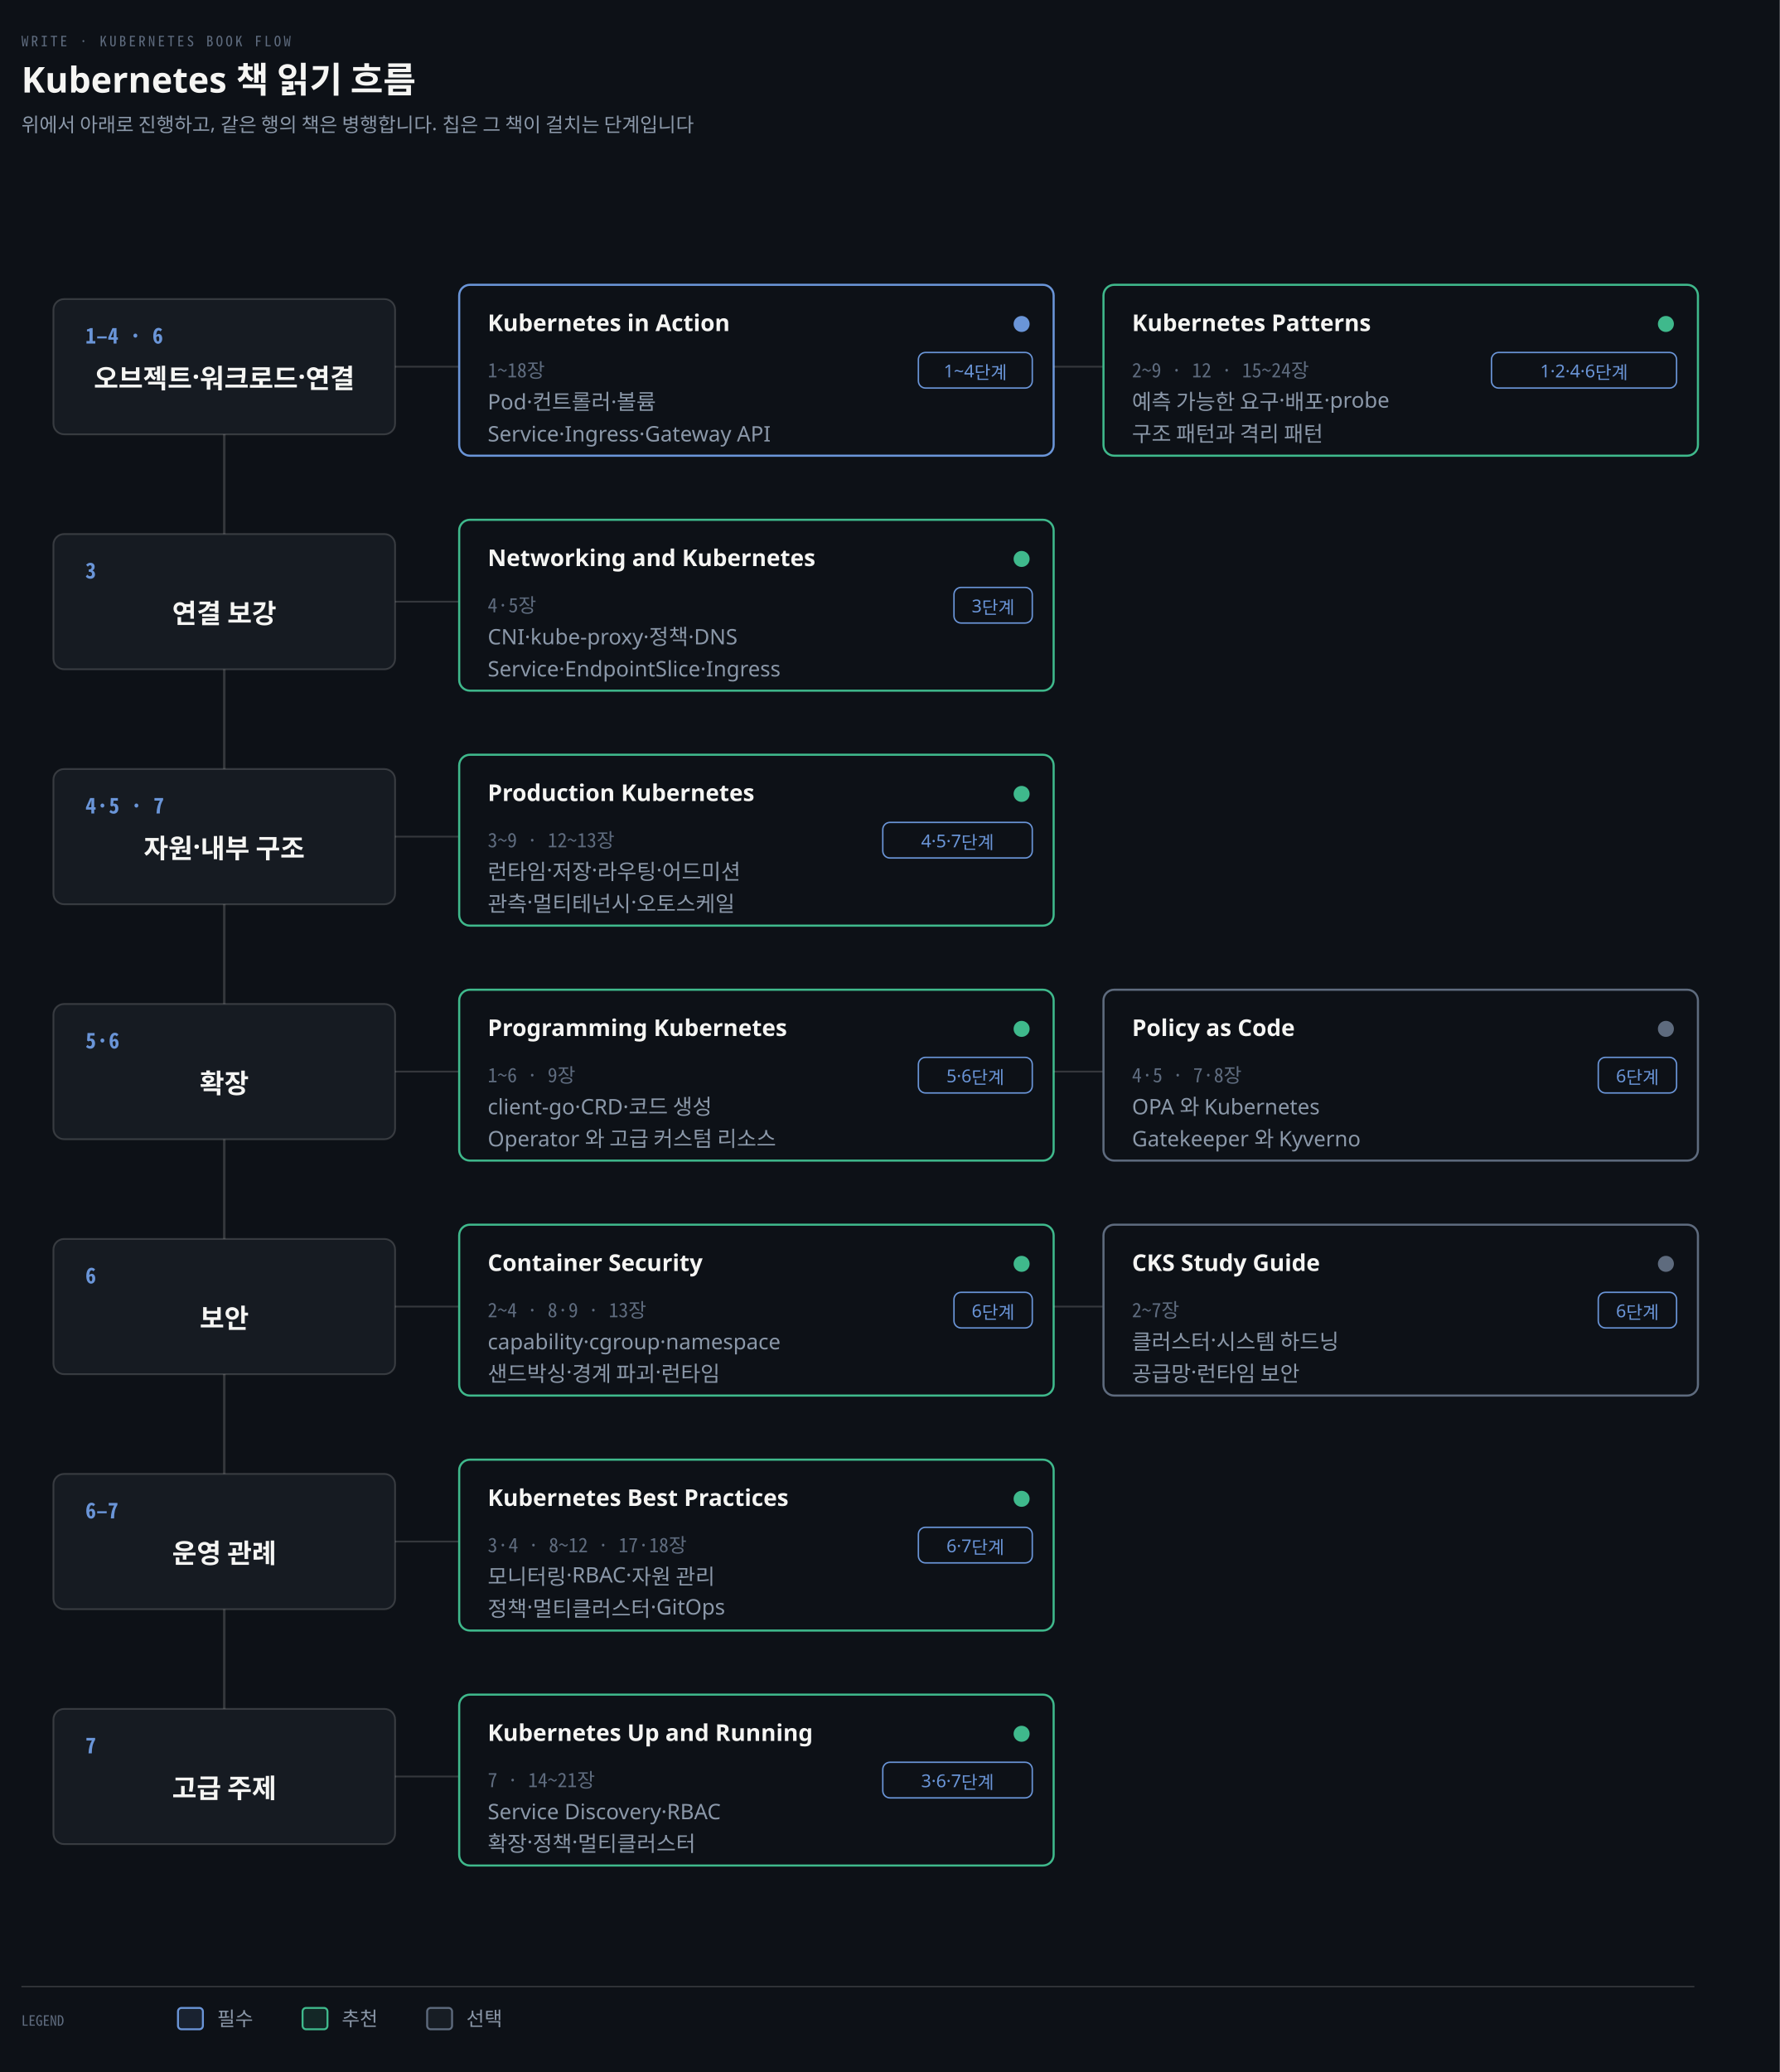
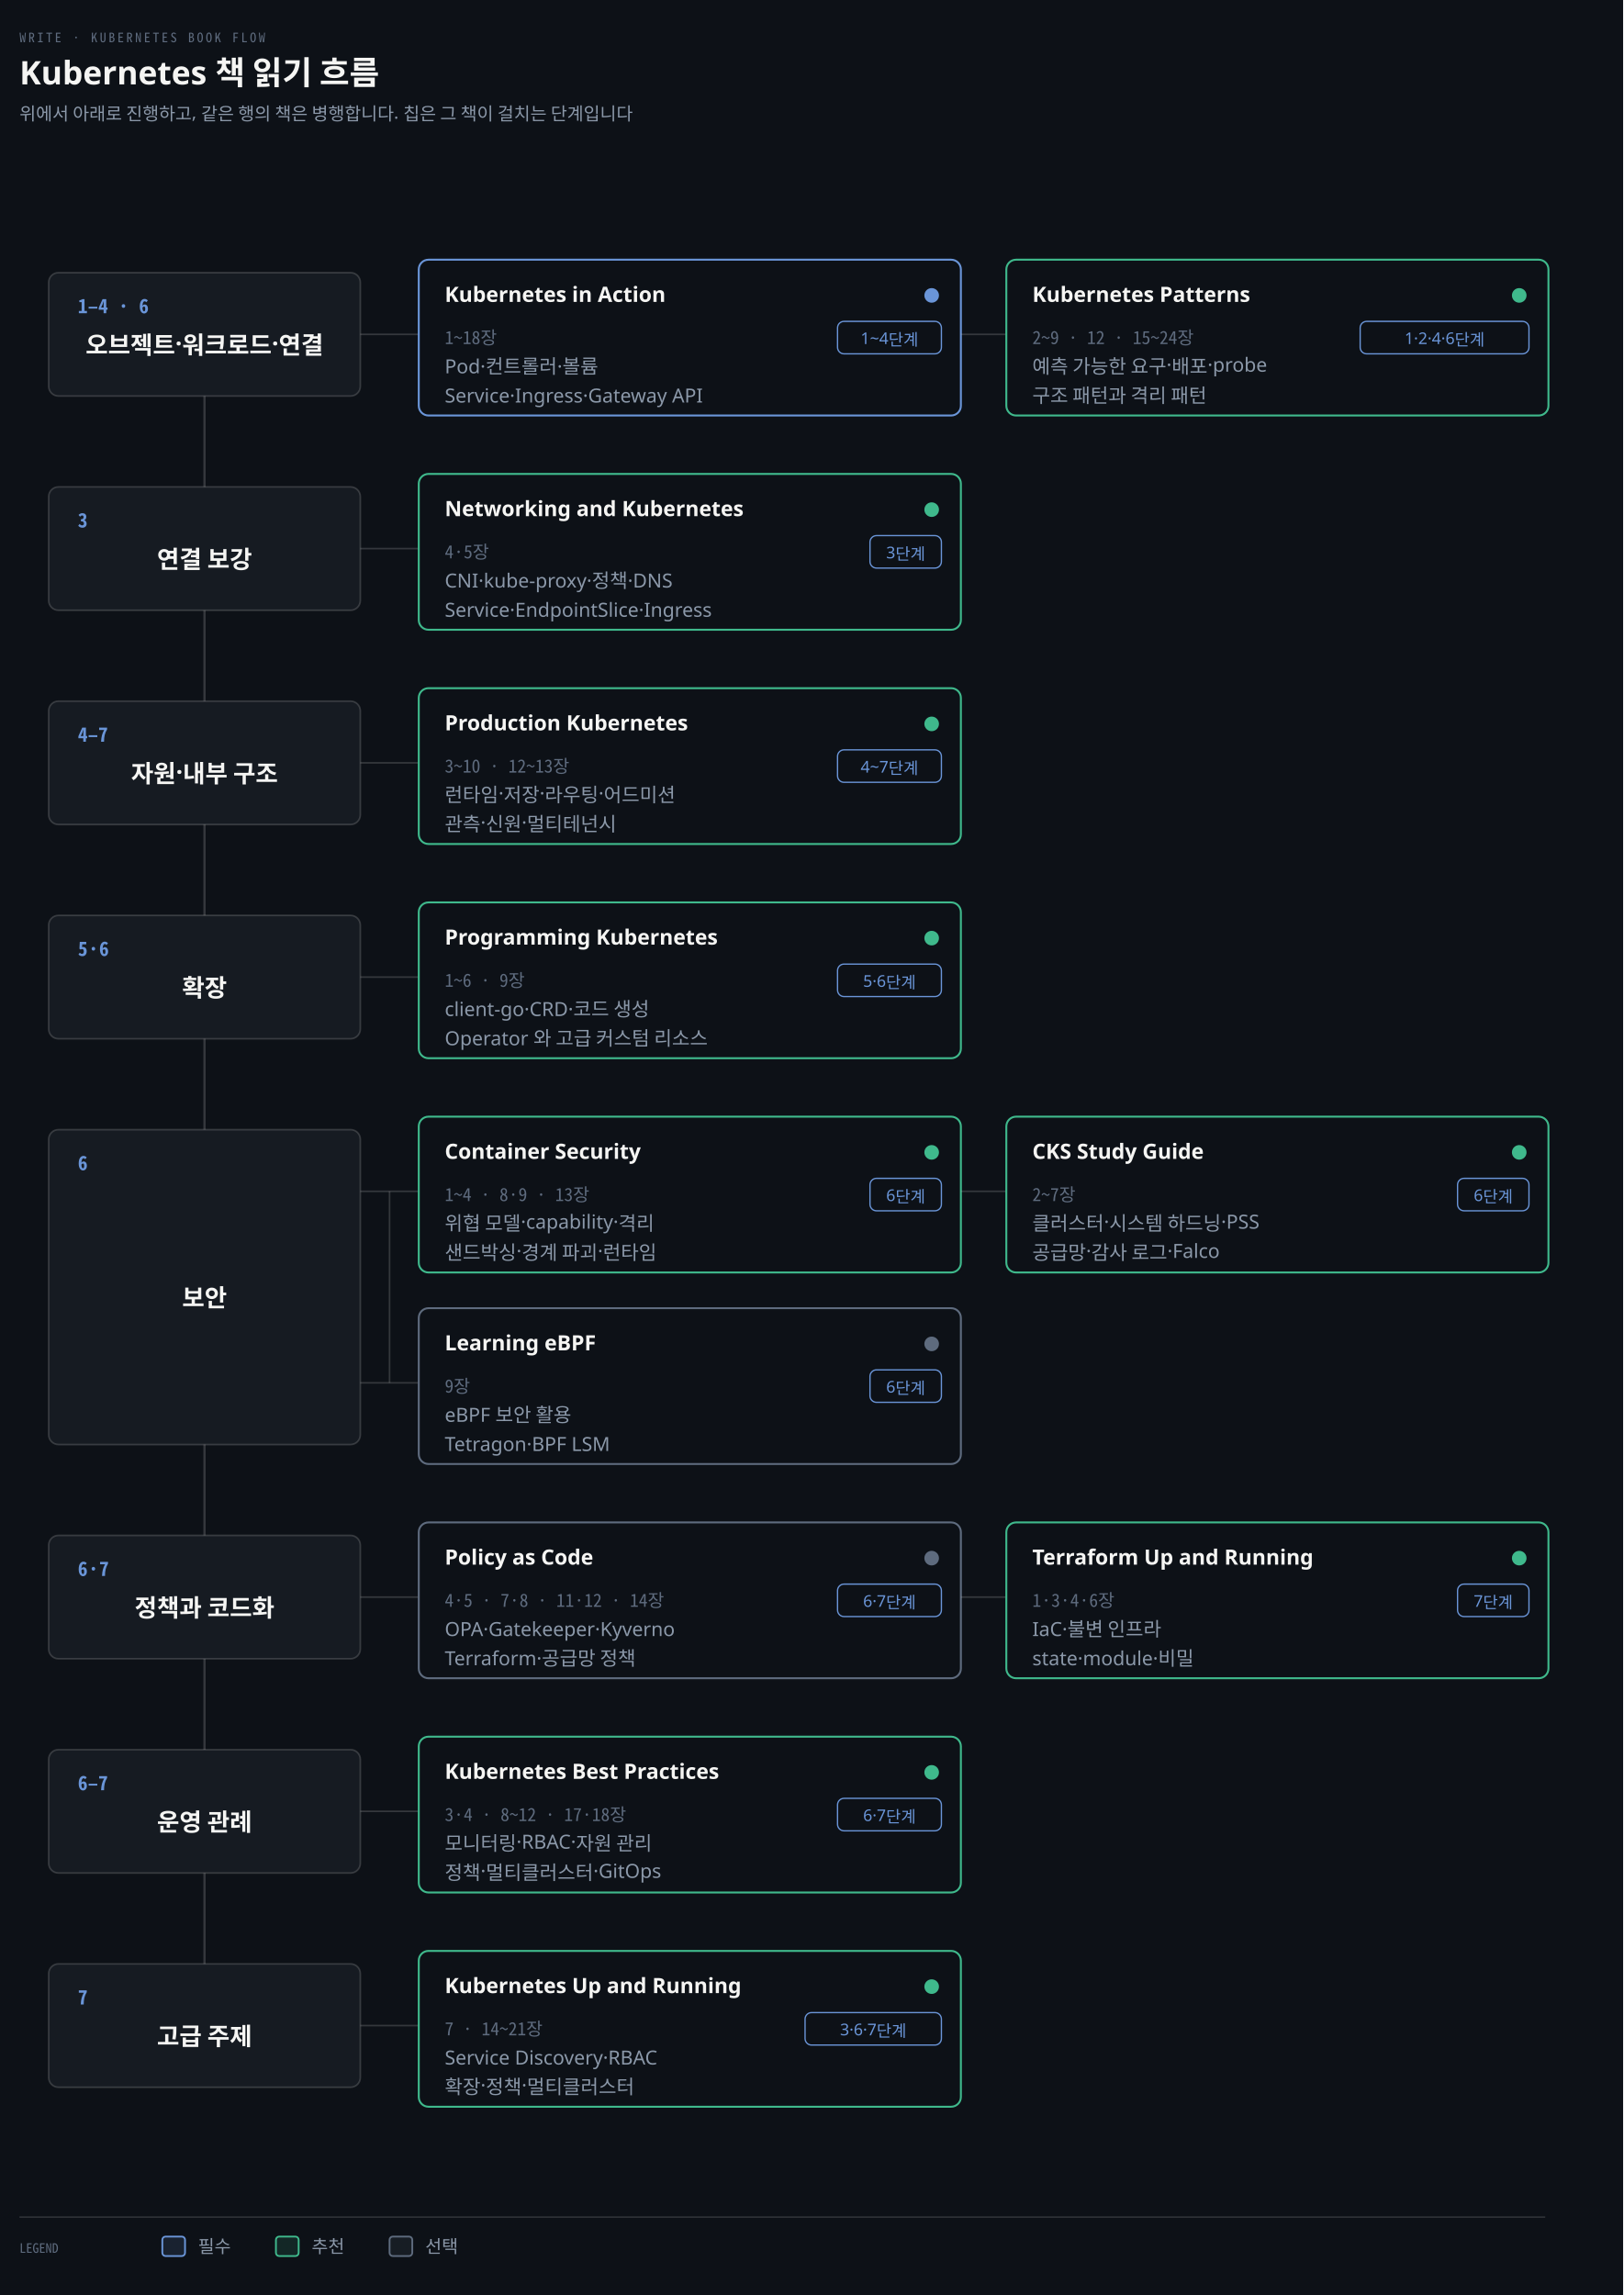
- <svg xmlns="http://www.w3.org/2000/svg" viewBox="0 0 1000 1164" width="100%" role="img" aria-labelledby="dt dd">
+ <svg xmlns="http://www.w3.org/2000/svg" viewBox="0 0 1000 1414" width="100%" role="img" aria-labelledby="dt dd">
  <defs>
    <marker id="ar" viewBox="0 0 8 8" refX="7" refY="4" markerWidth="6.5" markerHeight="6.5" orient="auto">
      <path d="M0 0 L8 4 L0 8 z" fill="#8B98A9" />
    </marker>
    <marker id="ok" viewBox="0 0 8 8" refX="7" refY="4" markerWidth="6.5" markerHeight="6.5" orient="auto">
      <path d="M0 0 L8 4 L0 8 z" fill="#3FB98C" />
    </marker>
    <marker id="warn" viewBox="0 0 8 8" refX="7" refY="4" markerWidth="6.5" markerHeight="6.5" orient="auto">
      <path d="M0 0 L8 4 L0 8 z" fill="#E3B341" />
    </marker>
    <marker id="bad" viewBox="0 0 8 8" refX="7" refY="4" markerWidth="6.5" markerHeight="6.5" orient="auto">
      <path d="M0 0 L8 4 L0 8 z" fill="#F0616D" />
    </marker>
    <marker id="info" viewBox="0 0 8 8" refX="7" refY="4" markerWidth="6.5" markerHeight="6.5" orient="auto">
      <path d="M0 0 L8 4 L0 8 z" fill="#6A95D8" />
    </marker>
    <marker id="acc" viewBox="0 0 8 8" refX="7" refY="4" markerWidth="6.5" markerHeight="6.5" orient="auto">
      <path d="M0 0 L8 4 L0 8 z" fill="#F08A59" />
    </marker>
    <marker id="soft" viewBox="0 0 8 8" refX="7" refY="4" markerWidth="6.5" markerHeight="6.5" orient="auto">
      <path d="M0 0 L8 4 L0 8 z" fill="#5E6B7E" />
    </marker>
  </defs>
-   <rect width="1000" height="1164" fill="#0D1117" />
+   <rect width="1000" height="1414" fill="#0D1117" />
  <text x="12" y="26" font-family="'Geist Mono','Noto Sans Mono CJK KR',monospace" font-size="8" letter-spacing="0.18em" fill="#5E6B7E">WRITE · KUBERNETES BOOK FLOW</text>
  <text x="12" y="52" font-family="'Geist','Apple SD Gothic Neo','Noto Sans KR','Malgun Gothic',sans-serif" font-size="20" font-weight="600" fill="#F5F5F3">Kubernetes 책 읽기 흐름</text>
  <text x="12" y="74" font-family="'Geist','Apple SD Gothic Neo','Noto Sans KR','Malgun Gothic',sans-serif" font-size="11" fill="#8B98A9">위에서 아래로 진행하고, 같은 행의 책은 병행합니다. 칩은 그 책이 걸치는 단계입니다</text>
-   <line x1="126" y1="206" x2="126" y2="998" stroke="rgba(191,192,192,0.22)" stroke-width="1.4" />
+   <line x1="126" y1="206" x2="126" y2="1248" stroke="rgba(191,192,192,0.22)" stroke-width="1.4" />
  <rect x="30" y="168" width="192" height="76" rx="6" fill="#161B22" stroke="rgba(191,192,192,0.22)" stroke-width="1.0" />
  <text x="48" y="193" text-anchor="start" font-family="'Geist Mono','Noto Sans Mono CJK KR',monospace" font-size="12" font-weight="600" fill="#6A95D8">1–4 · 6</text>
  <text x="126" y="218.0" text-anchor="middle" font-family="'Geist','Apple SD Gothic Neo','Noto Sans KR','Malgun Gothic',sans-serif" font-size="15" font-weight="600" fill="#F5F5F3">오브젝트·워크로드·연결</text>
  <line x1="222" y1="206" x2="258" y2="206" stroke="rgba(191,192,192,0.22)" stroke-width="1.0" />
  <rect x="258" y="160" width="334" height="96" rx="6" fill="#0D1117" stroke="#6A95D8" stroke-width="1.2" />
  <text x="274" y="186" text-anchor="start" font-family="'Geist','Apple SD Gothic Neo','Noto Sans KR','Malgun Gothic',sans-serif" font-size="13" font-weight="600" fill="#F5F5F3">Kubernetes in Action</text>
  <circle cx="574" cy="182" r="4.5" fill="#6A95D8" />
  <rect x="516.0" y="198" width="64.0" height="20" rx="4" fill="#0D1117" stroke="#6A95D8" stroke-width="0.8" />
  <text x="548.0" y="212" text-anchor="middle" font-family="'Geist','Apple SD Gothic Neo','Noto Sans KR','Malgun Gothic',sans-serif" font-size="10" font-weight="400" fill="#6A95D8">1~4단계</text>
  <text x="274" y="212" text-anchor="start" font-family="'Geist Mono','Noto Sans Mono CJK KR',monospace" font-size="11" font-weight="400" fill="#5E6B7E">1~18장</text>
  <text x="274" y="230" text-anchor="start" font-family="'Geist','Apple SD Gothic Neo','Noto Sans KR','Malgun Gothic',sans-serif" font-size="12" font-weight="400" fill="#8B98A9">Pod·컨트롤러·볼륨</text>
  <text x="274" y="248" text-anchor="start" font-family="'Geist','Apple SD Gothic Neo','Noto Sans KR','Malgun Gothic',sans-serif" font-size="12" font-weight="400" fill="#8B98A9">Service·Ingress·Gateway API</text>
  <line x1="592" y1="206" x2="620" y2="206" stroke="rgba(191,192,192,0.22)" stroke-width="1.0" />
  <rect x="620" y="160" width="334" height="96" rx="6" fill="#0D1117" stroke="#3FB98C" stroke-width="1.2" />
  <text x="636" y="186" text-anchor="start" font-family="'Geist','Apple SD Gothic Neo','Noto Sans KR','Malgun Gothic',sans-serif" font-size="13" font-weight="600" fill="#F5F5F3">Kubernetes Patterns</text>
  <circle cx="936" cy="182" r="4.5" fill="#3FB98C" />
  <rect x="838.0" y="198" width="104.0" height="20" rx="4" fill="#0D1117" stroke="#6A95D8" stroke-width="0.8" />
  <text x="890.0" y="212" text-anchor="middle" font-family="'Geist','Apple SD Gothic Neo','Noto Sans KR','Malgun Gothic',sans-serif" font-size="10" font-weight="400" fill="#6A95D8">1·2·4·6단계</text>
  <text x="636" y="212" text-anchor="start" font-family="'Geist Mono','Noto Sans Mono CJK KR',monospace" font-size="11" font-weight="400" fill="#5E6B7E">2~9 · 12 · 15~24장</text>
  <text x="636" y="230" text-anchor="start" font-family="'Geist','Apple SD Gothic Neo','Noto Sans KR','Malgun Gothic',sans-serif" font-size="12" font-weight="400" fill="#8B98A9">예측 가능한 요구·배포·probe</text>
  <text x="636" y="248" text-anchor="start" font-family="'Geist','Apple SD Gothic Neo','Noto Sans KR','Malgun Gothic',sans-serif" font-size="12" font-weight="400" fill="#8B98A9">구조 패턴과 격리 패턴</text>
  <rect x="30" y="300" width="192" height="76" rx="6" fill="#161B22" stroke="rgba(191,192,192,0.22)" stroke-width="1.0" />
  <text x="48" y="325" text-anchor="start" font-family="'Geist Mono','Noto Sans Mono CJK KR',monospace" font-size="12" font-weight="600" fill="#6A95D8">3</text>
  <text x="126" y="350.0" text-anchor="middle" font-family="'Geist','Apple SD Gothic Neo','Noto Sans KR','Malgun Gothic',sans-serif" font-size="15" font-weight="600" fill="#F5F5F3">연결 보강</text>
  <line x1="222" y1="338" x2="258" y2="338" stroke="rgba(191,192,192,0.22)" stroke-width="1.0" />
  <rect x="258" y="292" width="334" height="96" rx="6" fill="#0D1117" stroke="#3FB98C" stroke-width="1.2" />
  <text x="274" y="318" text-anchor="start" font-family="'Geist','Apple SD Gothic Neo','Noto Sans KR','Malgun Gothic',sans-serif" font-size="13" font-weight="600" fill="#F5F5F3">Networking and Kubernetes</text>
  <circle cx="574" cy="314" r="4.5" fill="#3FB98C" />
  <rect x="536.0" y="330" width="44.0" height="20" rx="4" fill="#0D1117" stroke="#6A95D8" stroke-width="0.8" />
  <text x="558.0" y="344" text-anchor="middle" font-family="'Geist','Apple SD Gothic Neo','Noto Sans KR','Malgun Gothic',sans-serif" font-size="10" font-weight="400" fill="#6A95D8">3단계</text>
  <text x="274" y="344" text-anchor="start" font-family="'Geist Mono','Noto Sans Mono CJK KR',monospace" font-size="11" font-weight="400" fill="#5E6B7E">4·5장</text>
  <text x="274" y="362" text-anchor="start" font-family="'Geist','Apple SD Gothic Neo','Noto Sans KR','Malgun Gothic',sans-serif" font-size="12" font-weight="400" fill="#8B98A9">CNI·kube-proxy·정책·DNS</text>
  <text x="274" y="380" text-anchor="start" font-family="'Geist','Apple SD Gothic Neo','Noto Sans KR','Malgun Gothic',sans-serif" font-size="12" font-weight="400" fill="#8B98A9">Service·EndpointSlice·Ingress</text>
  <rect x="30" y="432" width="192" height="76" rx="6" fill="#161B22" stroke="rgba(191,192,192,0.22)" stroke-width="1.0" />
-   <text x="48" y="457" text-anchor="start" font-family="'Geist Mono','Noto Sans Mono CJK KR',monospace" font-size="12" font-weight="600" fill="#6A95D8">4·5 · 7</text>
+   <text x="48" y="457" text-anchor="start" font-family="'Geist Mono','Noto Sans Mono CJK KR',monospace" font-size="12" font-weight="600" fill="#6A95D8">4–7</text>
  <text x="126" y="482.0" text-anchor="middle" font-family="'Geist','Apple SD Gothic Neo','Noto Sans KR','Malgun Gothic',sans-serif" font-size="15" font-weight="600" fill="#F5F5F3">자원·내부 구조</text>
  <line x1="222" y1="470" x2="258" y2="470" stroke="rgba(191,192,192,0.22)" stroke-width="1.0" />
  <rect x="258" y="424" width="334" height="96" rx="6" fill="#0D1117" stroke="#3FB98C" stroke-width="1.2" />
  <text x="274" y="450" text-anchor="start" font-family="'Geist','Apple SD Gothic Neo','Noto Sans KR','Malgun Gothic',sans-serif" font-size="13" font-weight="600" fill="#F5F5F3">Production Kubernetes</text>
  <circle cx="574" cy="446" r="4.5" fill="#3FB98C" />
-   <rect x="496.0" y="462" width="84.0" height="20" rx="4" fill="#0D1117" stroke="#6A95D8" stroke-width="0.8" />
-   <text x="538.0" y="476" text-anchor="middle" font-family="'Geist','Apple SD Gothic Neo','Noto Sans KR','Malgun Gothic',sans-serif" font-size="10" font-weight="400" fill="#6A95D8">4·5·7단계</text>
-   <text x="274" y="476" text-anchor="start" font-family="'Geist Mono','Noto Sans Mono CJK KR',monospace" font-size="11" font-weight="400" fill="#5E6B7E">3~9 · 12~13장</text>
+   <rect x="516.0" y="462" width="64.0" height="20" rx="4" fill="#0D1117" stroke="#6A95D8" stroke-width="0.8" />
+   <text x="548.0" y="476" text-anchor="middle" font-family="'Geist','Apple SD Gothic Neo','Noto Sans KR','Malgun Gothic',sans-serif" font-size="10" font-weight="400" fill="#6A95D8">4~7단계</text>
+   <text x="274" y="476" text-anchor="start" font-family="'Geist Mono','Noto Sans Mono CJK KR',monospace" font-size="11" font-weight="400" fill="#5E6B7E">3~10 · 12~13장</text>
  <text x="274" y="494" text-anchor="start" font-family="'Geist','Apple SD Gothic Neo','Noto Sans KR','Malgun Gothic',sans-serif" font-size="12" font-weight="400" fill="#8B98A9">런타임·저장·라우팅·어드미션</text>
-   <text x="274" y="512" text-anchor="start" font-family="'Geist','Apple SD Gothic Neo','Noto Sans KR','Malgun Gothic',sans-serif" font-size="12" font-weight="400" fill="#8B98A9">관측·멀티테넌시·오토스케일</text>
+   <text x="274" y="512" text-anchor="start" font-family="'Geist','Apple SD Gothic Neo','Noto Sans KR','Malgun Gothic',sans-serif" font-size="12" font-weight="400" fill="#8B98A9">관측·신원·멀티테넌시</text>
  <rect x="30" y="564" width="192" height="76" rx="6" fill="#161B22" stroke="rgba(191,192,192,0.22)" stroke-width="1.0" />
  <text x="48" y="589" text-anchor="start" font-family="'Geist Mono','Noto Sans Mono CJK KR',monospace" font-size="12" font-weight="600" fill="#6A95D8">5·6</text>
  <text x="126" y="614.0" text-anchor="middle" font-family="'Geist','Apple SD Gothic Neo','Noto Sans KR','Malgun Gothic',sans-serif" font-size="15" font-weight="600" fill="#F5F5F3">확장</text>
  <line x1="222" y1="602" x2="258" y2="602" stroke="rgba(191,192,192,0.22)" stroke-width="1.0" />
  <rect x="258" y="556" width="334" height="96" rx="6" fill="#0D1117" stroke="#3FB98C" stroke-width="1.2" />
  <text x="274" y="582" text-anchor="start" font-family="'Geist','Apple SD Gothic Neo','Noto Sans KR','Malgun Gothic',sans-serif" font-size="13" font-weight="600" fill="#F5F5F3">Programming Kubernetes</text>
  <circle cx="574" cy="578" r="4.5" fill="#3FB98C" />
  <rect x="516.0" y="594" width="64.0" height="20" rx="4" fill="#0D1117" stroke="#6A95D8" stroke-width="0.8" />
  <text x="548.0" y="608" text-anchor="middle" font-family="'Geist','Apple SD Gothic Neo','Noto Sans KR','Malgun Gothic',sans-serif" font-size="10" font-weight="400" fill="#6A95D8">5·6단계</text>
  <text x="274" y="608" text-anchor="start" font-family="'Geist Mono','Noto Sans Mono CJK KR',monospace" font-size="11" font-weight="400" fill="#5E6B7E">1~6 · 9장</text>
  <text x="274" y="626" text-anchor="start" font-family="'Geist','Apple SD Gothic Neo','Noto Sans KR','Malgun Gothic',sans-serif" font-size="12" font-weight="400" fill="#8B98A9">client-go·CRD·코드 생성</text>
  <text x="274" y="644" text-anchor="start" font-family="'Geist','Apple SD Gothic Neo','Noto Sans KR','Malgun Gothic',sans-serif" font-size="12" font-weight="400" fill="#8B98A9">Operator 와 고급 커스텀 리소스</text>
-   <line x1="592" y1="602" x2="620" y2="602" stroke="rgba(191,192,192,0.22)" stroke-width="1.0" />
-   <rect x="620" y="556" width="334" height="96" rx="6" fill="#0D1117" stroke="#5E6B7E" stroke-width="1.2" />
-   <text x="636" y="582" text-anchor="start" font-family="'Geist','Apple SD Gothic Neo','Noto Sans KR','Malgun Gothic',sans-serif" font-size="13" font-weight="600" fill="#F5F5F3">Policy as Code</text>
-   <circle cx="936" cy="578" r="4.5" fill="#5E6B7E" />
-   <rect x="898.0" y="594" width="44.0" height="20" rx="4" fill="#0D1117" stroke="#6A95D8" stroke-width="0.8" />
-   <text x="920.0" y="608" text-anchor="middle" font-family="'Geist','Apple SD Gothic Neo','Noto Sans KR','Malgun Gothic',sans-serif" font-size="10" font-weight="400" fill="#6A95D8">6단계</text>
-   <text x="636" y="608" text-anchor="start" font-family="'Geist Mono','Noto Sans Mono CJK KR',monospace" font-size="11" font-weight="400" fill="#5E6B7E">4·5 · 7·8장</text>
-   <text x="636" y="626" text-anchor="start" font-family="'Geist','Apple SD Gothic Neo','Noto Sans KR','Malgun Gothic',sans-serif" font-size="12" font-weight="400" fill="#8B98A9">OPA 와 Kubernetes</text>
-   <text x="636" y="644" text-anchor="start" font-family="'Geist','Apple SD Gothic Neo','Noto Sans KR','Malgun Gothic',sans-serif" font-size="12" font-weight="400" fill="#8B98A9">Gatekeeper 와 Kyverno</text>
-   <rect x="30" y="696" width="192" height="76" rx="6" fill="#161B22" stroke="rgba(191,192,192,0.22)" stroke-width="1.0" />
+   <rect x="30" y="696" width="192" height="194" rx="6" fill="#161B22" stroke="rgba(191,192,192,0.22)" stroke-width="1.0" />
  <text x="48" y="721" text-anchor="start" font-family="'Geist Mono','Noto Sans Mono CJK KR',monospace" font-size="12" font-weight="600" fill="#6A95D8">6</text>
-   <text x="126" y="746.0" text-anchor="middle" font-family="'Geist','Apple SD Gothic Neo','Noto Sans KR','Malgun Gothic',sans-serif" font-size="15" font-weight="600" fill="#F5F5F3">보안</text>
+   <text x="126" y="805.0" text-anchor="middle" font-family="'Geist','Apple SD Gothic Neo','Noto Sans KR','Malgun Gothic',sans-serif" font-size="15" font-weight="600" fill="#F5F5F3">보안</text>
+   <line x1="240" y1="734" x2="240" y2="852" stroke="rgba(191,192,192,0.22)" stroke-width="1.0" />
  <line x1="222" y1="734" x2="258" y2="734" stroke="rgba(191,192,192,0.22)" stroke-width="1.0" />
  <rect x="258" y="688" width="334" height="96" rx="6" fill="#0D1117" stroke="#3FB98C" stroke-width="1.2" />
  <text x="274" y="714" text-anchor="start" font-family="'Geist','Apple SD Gothic Neo','Noto Sans KR','Malgun Gothic',sans-serif" font-size="13" font-weight="600" fill="#F5F5F3">Container Security</text>
  <circle cx="574" cy="710" r="4.5" fill="#3FB98C" />
  <rect x="536.0" y="726" width="44.0" height="20" rx="4" fill="#0D1117" stroke="#6A95D8" stroke-width="0.8" />
  <text x="558.0" y="740" text-anchor="middle" font-family="'Geist','Apple SD Gothic Neo','Noto Sans KR','Malgun Gothic',sans-serif" font-size="10" font-weight="400" fill="#6A95D8">6단계</text>
-   <text x="274" y="740" text-anchor="start" font-family="'Geist Mono','Noto Sans Mono CJK KR',monospace" font-size="11" font-weight="400" fill="#5E6B7E">2~4 · 8·9 · 13장</text>
-   <text x="274" y="758" text-anchor="start" font-family="'Geist','Apple SD Gothic Neo','Noto Sans KR','Malgun Gothic',sans-serif" font-size="12" font-weight="400" fill="#8B98A9">capability·cgroup·namespace</text>
+   <text x="274" y="740" text-anchor="start" font-family="'Geist Mono','Noto Sans Mono CJK KR',monospace" font-size="11" font-weight="400" fill="#5E6B7E">1~4 · 8·9 · 13장</text>
+   <text x="274" y="758" text-anchor="start" font-family="'Geist','Apple SD Gothic Neo','Noto Sans KR','Malgun Gothic',sans-serif" font-size="12" font-weight="400" fill="#8B98A9">위협 모델·capability·격리</text>
  <text x="274" y="776" text-anchor="start" font-family="'Geist','Apple SD Gothic Neo','Noto Sans KR','Malgun Gothic',sans-serif" font-size="12" font-weight="400" fill="#8B98A9">샌드박싱·경계 파괴·런타임</text>
  <line x1="592" y1="734" x2="620" y2="734" stroke="rgba(191,192,192,0.22)" stroke-width="1.0" />
-   <rect x="620" y="688" width="334" height="96" rx="6" fill="#0D1117" stroke="#5E6B7E" stroke-width="1.2" />
+   <rect x="620" y="688" width="334" height="96" rx="6" fill="#0D1117" stroke="#3FB98C" stroke-width="1.2" />
  <text x="636" y="714" text-anchor="start" font-family="'Geist','Apple SD Gothic Neo','Noto Sans KR','Malgun Gothic',sans-serif" font-size="13" font-weight="600" fill="#F5F5F3">CKS Study Guide</text>
-   <circle cx="936" cy="710" r="4.5" fill="#5E6B7E" />
+   <circle cx="936" cy="710" r="4.5" fill="#3FB98C" />
  <rect x="898.0" y="726" width="44.0" height="20" rx="4" fill="#0D1117" stroke="#6A95D8" stroke-width="0.8" />
  <text x="920.0" y="740" text-anchor="middle" font-family="'Geist','Apple SD Gothic Neo','Noto Sans KR','Malgun Gothic',sans-serif" font-size="10" font-weight="400" fill="#6A95D8">6단계</text>
  <text x="636" y="740" text-anchor="start" font-family="'Geist Mono','Noto Sans Mono CJK KR',monospace" font-size="11" font-weight="400" fill="#5E6B7E">2~7장</text>
-   <text x="636" y="758" text-anchor="start" font-family="'Geist','Apple SD Gothic Neo','Noto Sans KR','Malgun Gothic',sans-serif" font-size="12" font-weight="400" fill="#8B98A9">클러스터·시스템 하드닝</text>
-   <text x="636" y="776" text-anchor="start" font-family="'Geist','Apple SD Gothic Neo','Noto Sans KR','Malgun Gothic',sans-serif" font-size="12" font-weight="400" fill="#8B98A9">공급망·런타임 보안</text>
-   <rect x="30" y="828" width="192" height="76" rx="6" fill="#161B22" stroke="rgba(191,192,192,0.22)" stroke-width="1.0" />
-   <text x="48" y="853" text-anchor="start" font-family="'Geist Mono','Noto Sans Mono CJK KR',monospace" font-size="12" font-weight="600" fill="#6A95D8">6–7</text>
-   <text x="126" y="878.0" text-anchor="middle" font-family="'Geist','Apple SD Gothic Neo','Noto Sans KR','Malgun Gothic',sans-serif" font-size="15" font-weight="600" fill="#F5F5F3">운영 관례</text>
-   <line x1="222" y1="866" x2="258" y2="866" stroke="rgba(191,192,192,0.22)" stroke-width="1.0" />
-   <rect x="258" y="820" width="334" height="96" rx="6" fill="#0D1117" stroke="#3FB98C" stroke-width="1.2" />
-   <text x="274" y="846" text-anchor="start" font-family="'Geist','Apple SD Gothic Neo','Noto Sans KR','Malgun Gothic',sans-serif" font-size="13" font-weight="600" fill="#F5F5F3">Kubernetes Best Practices</text>
-   <circle cx="574" cy="842" r="4.5" fill="#3FB98C" />
-   <rect x="516.0" y="858" width="64.0" height="20" rx="4" fill="#0D1117" stroke="#6A95D8" stroke-width="0.8" />
-   <text x="548.0" y="872" text-anchor="middle" font-family="'Geist','Apple SD Gothic Neo','Noto Sans KR','Malgun Gothic',sans-serif" font-size="10" font-weight="400" fill="#6A95D8">6·7단계</text>
-   <text x="274" y="872" text-anchor="start" font-family="'Geist Mono','Noto Sans Mono CJK KR',monospace" font-size="11" font-weight="400" fill="#5E6B7E">3·4 · 8~12 · 17·18장</text>
-   <text x="274" y="890" text-anchor="start" font-family="'Geist','Apple SD Gothic Neo','Noto Sans KR','Malgun Gothic',sans-serif" font-size="12" font-weight="400" fill="#8B98A9">모니터링·RBAC·자원 관리</text>
-   <text x="274" y="908" text-anchor="start" font-family="'Geist','Apple SD Gothic Neo','Noto Sans KR','Malgun Gothic',sans-serif" font-size="12" font-weight="400" fill="#8B98A9">정책·멀티클러스터·GitOps</text>
-   <rect x="30" y="960" width="192" height="76" rx="6" fill="#161B22" stroke="rgba(191,192,192,0.22)" stroke-width="1.0" />
-   <text x="48" y="985" text-anchor="start" font-family="'Geist Mono','Noto Sans Mono CJK KR',monospace" font-size="12" font-weight="600" fill="#6A95D8">7</text>
-   <text x="126" y="1010.0" text-anchor="middle" font-family="'Geist','Apple SD Gothic Neo','Noto Sans KR','Malgun Gothic',sans-serif" font-size="15" font-weight="600" fill="#F5F5F3">고급 주제</text>
-   <line x1="222" y1="998" x2="258" y2="998" stroke="rgba(191,192,192,0.22)" stroke-width="1.0" />
-   <rect x="258" y="952" width="334" height="96" rx="6" fill="#0D1117" stroke="#3FB98C" stroke-width="1.2" />
-   <text x="274" y="978" text-anchor="start" font-family="'Geist','Apple SD Gothic Neo','Noto Sans KR','Malgun Gothic',sans-serif" font-size="13" font-weight="600" fill="#F5F5F3">Kubernetes Up and Running</text>
-   <circle cx="574" cy="974" r="4.5" fill="#3FB98C" />
-   <rect x="496.0" y="990" width="84.0" height="20" rx="4" fill="#0D1117" stroke="#6A95D8" stroke-width="0.8" />
-   <text x="538.0" y="1004" text-anchor="middle" font-family="'Geist','Apple SD Gothic Neo','Noto Sans KR','Malgun Gothic',sans-serif" font-size="10" font-weight="400" fill="#6A95D8">3·6·7단계</text>
-   <text x="274" y="1004" text-anchor="start" font-family="'Geist Mono','Noto Sans Mono CJK KR',monospace" font-size="11" font-weight="400" fill="#5E6B7E">7 · 14~21장</text>
-   <text x="274" y="1022" text-anchor="start" font-family="'Geist','Apple SD Gothic Neo','Noto Sans KR','Malgun Gothic',sans-serif" font-size="12" font-weight="400" fill="#8B98A9">Service Discovery·RBAC</text>
-   <text x="274" y="1040" text-anchor="start" font-family="'Geist','Apple SD Gothic Neo','Noto Sans KR','Malgun Gothic',sans-serif" font-size="12" font-weight="400" fill="#8B98A9">확장·정책·멀티클러스터</text>
-   <line x1="12" y1="1116" x2="952" y2="1116" stroke="rgba(191,192,192,0.22)" stroke-width="0.8" />
-   <text x="12" y="1138" text-anchor="start" font-family="'Geist Mono','Noto Sans Mono CJK KR',monospace" font-size="8" font-weight="400" fill="#5E6B7E">LEGEND</text>
-   <rect x="100" y="1128" width="14" height="12" rx="2" fill="#6A95D822" stroke="#6A95D8" stroke-width="1.1" />
-   <text x="122" y="1138" text-anchor="start" font-family="'Geist','Apple SD Gothic Neo','Noto Sans KR','Malgun Gothic',sans-serif" font-size="11" font-weight="400" fill="#8B98A9">필수</text>
-   <rect x="170" y="1128" width="14" height="12" rx="2" fill="#3FB98C22" stroke="#3FB98C" stroke-width="1.1" />
-   <text x="192" y="1138" text-anchor="start" font-family="'Geist','Apple SD Gothic Neo','Noto Sans KR','Malgun Gothic',sans-serif" font-size="11" font-weight="400" fill="#8B98A9">추천</text>
-   <rect x="240" y="1128" width="14" height="12" rx="2" fill="#5E6B7E22" stroke="#5E6B7E" stroke-width="1.1" />
-   <text x="262" y="1138" text-anchor="start" font-family="'Geist','Apple SD Gothic Neo','Noto Sans KR','Malgun Gothic',sans-serif" font-size="11" font-weight="400" fill="#8B98A9">선택</text>
+   <text x="636" y="758" text-anchor="start" font-family="'Geist','Apple SD Gothic Neo','Noto Sans KR','Malgun Gothic',sans-serif" font-size="12" font-weight="400" fill="#8B98A9">클러스터·시스템 하드닝·PSS</text>
+   <text x="636" y="776" text-anchor="start" font-family="'Geist','Apple SD Gothic Neo','Noto Sans KR','Malgun Gothic',sans-serif" font-size="12" font-weight="400" fill="#8B98A9">공급망·감사 로그·Falco</text>
+   <line x1="222" y1="852" x2="258" y2="852" stroke="rgba(191,192,192,0.22)" stroke-width="1.0" />
+   <rect x="258" y="806" width="334" height="96" rx="6" fill="#0D1117" stroke="#5E6B7E" stroke-width="1.2" />
+   <text x="274" y="832" text-anchor="start" font-family="'Geist','Apple SD Gothic Neo','Noto Sans KR','Malgun Gothic',sans-serif" font-size="13" font-weight="600" fill="#F5F5F3">Learning eBPF</text>
+   <circle cx="574" cy="828" r="4.5" fill="#5E6B7E" />
+   <rect x="536.0" y="844" width="44.0" height="20" rx="4" fill="#0D1117" stroke="#6A95D8" stroke-width="0.8" />
+   <text x="558.0" y="858" text-anchor="middle" font-family="'Geist','Apple SD Gothic Neo','Noto Sans KR','Malgun Gothic',sans-serif" font-size="10" font-weight="400" fill="#6A95D8">6단계</text>
+   <text x="274" y="858" text-anchor="start" font-family="'Geist Mono','Noto Sans Mono CJK KR',monospace" font-size="11" font-weight="400" fill="#5E6B7E">9장</text>
+   <text x="274" y="876" text-anchor="start" font-family="'Geist','Apple SD Gothic Neo','Noto Sans KR','Malgun Gothic',sans-serif" font-size="12" font-weight="400" fill="#8B98A9">eBPF 보안 활용</text>
+   <text x="274" y="894" text-anchor="start" font-family="'Geist','Apple SD Gothic Neo','Noto Sans KR','Malgun Gothic',sans-serif" font-size="12" font-weight="400" fill="#8B98A9">Tetragon·BPF LSM</text>
+   <rect x="30" y="946" width="192" height="76" rx="6" fill="#161B22" stroke="rgba(191,192,192,0.22)" stroke-width="1.0" />
+   <text x="48" y="971" text-anchor="start" font-family="'Geist Mono','Noto Sans Mono CJK KR',monospace" font-size="12" font-weight="600" fill="#6A95D8">6·7</text>
+   <text x="126" y="996.0" text-anchor="middle" font-family="'Geist','Apple SD Gothic Neo','Noto Sans KR','Malgun Gothic',sans-serif" font-size="15" font-weight="600" fill="#F5F5F3">정책과 코드화</text>
+   <line x1="222" y1="984" x2="258" y2="984" stroke="rgba(191,192,192,0.22)" stroke-width="1.0" />
+   <rect x="258" y="938" width="334" height="96" rx="6" fill="#0D1117" stroke="#5E6B7E" stroke-width="1.2" />
+   <text x="274" y="964" text-anchor="start" font-family="'Geist','Apple SD Gothic Neo','Noto Sans KR','Malgun Gothic',sans-serif" font-size="13" font-weight="600" fill="#F5F5F3">Policy as Code</text>
+   <circle cx="574" cy="960" r="4.5" fill="#5E6B7E" />
+   <rect x="516.0" y="976" width="64.0" height="20" rx="4" fill="#0D1117" stroke="#6A95D8" stroke-width="0.8" />
+   <text x="548.0" y="990" text-anchor="middle" font-family="'Geist','Apple SD Gothic Neo','Noto Sans KR','Malgun Gothic',sans-serif" font-size="10" font-weight="400" fill="#6A95D8">6·7단계</text>
+   <text x="274" y="990" text-anchor="start" font-family="'Geist Mono','Noto Sans Mono CJK KR',monospace" font-size="11" font-weight="400" fill="#5E6B7E">4·5 · 7·8 · 11·12 · 14장</text>
+   <text x="274" y="1008" text-anchor="start" font-family="'Geist','Apple SD Gothic Neo','Noto Sans KR','Malgun Gothic',sans-serif" font-size="12" font-weight="400" fill="#8B98A9">OPA·Gatekeeper·Kyverno</text>
+   <text x="274" y="1026" text-anchor="start" font-family="'Geist','Apple SD Gothic Neo','Noto Sans KR','Malgun Gothic',sans-serif" font-size="12" font-weight="400" fill="#8B98A9">Terraform·공급망 정책</text>
+   <line x1="592" y1="984" x2="620" y2="984" stroke="rgba(191,192,192,0.22)" stroke-width="1.0" />
+   <rect x="620" y="938" width="334" height="96" rx="6" fill="#0D1117" stroke="#3FB98C" stroke-width="1.2" />
+   <text x="636" y="964" text-anchor="start" font-family="'Geist','Apple SD Gothic Neo','Noto Sans KR','Malgun Gothic',sans-serif" font-size="13" font-weight="600" fill="#F5F5F3">Terraform Up and Running</text>
+   <circle cx="936" cy="960" r="4.5" fill="#3FB98C" />
+   <rect x="898.0" y="976" width="44.0" height="20" rx="4" fill="#0D1117" stroke="#6A95D8" stroke-width="0.8" />
+   <text x="920.0" y="990" text-anchor="middle" font-family="'Geist','Apple SD Gothic Neo','Noto Sans KR','Malgun Gothic',sans-serif" font-size="10" font-weight="400" fill="#6A95D8">7단계</text>
+   <text x="636" y="990" text-anchor="start" font-family="'Geist Mono','Noto Sans Mono CJK KR',monospace" font-size="11" font-weight="400" fill="#5E6B7E">1·3·4·6장</text>
+   <text x="636" y="1008" text-anchor="start" font-family="'Geist','Apple SD Gothic Neo','Noto Sans KR','Malgun Gothic',sans-serif" font-size="12" font-weight="400" fill="#8B98A9">IaC·불변 인프라</text>
+   <text x="636" y="1026" text-anchor="start" font-family="'Geist','Apple SD Gothic Neo','Noto Sans KR','Malgun Gothic',sans-serif" font-size="12" font-weight="400" fill="#8B98A9">state·module·비밀</text>
+   <rect x="30" y="1078" width="192" height="76" rx="6" fill="#161B22" stroke="rgba(191,192,192,0.22)" stroke-width="1.0" />
+   <text x="48" y="1103" text-anchor="start" font-family="'Geist Mono','Noto Sans Mono CJK KR',monospace" font-size="12" font-weight="600" fill="#6A95D8">6–7</text>
+   <text x="126" y="1128.0" text-anchor="middle" font-family="'Geist','Apple SD Gothic Neo','Noto Sans KR','Malgun Gothic',sans-serif" font-size="15" font-weight="600" fill="#F5F5F3">운영 관례</text>
+   <line x1="222" y1="1116" x2="258" y2="1116" stroke="rgba(191,192,192,0.22)" stroke-width="1.0" />
+   <rect x="258" y="1070" width="334" height="96" rx="6" fill="#0D1117" stroke="#3FB98C" stroke-width="1.2" />
+   <text x="274" y="1096" text-anchor="start" font-family="'Geist','Apple SD Gothic Neo','Noto Sans KR','Malgun Gothic',sans-serif" font-size="13" font-weight="600" fill="#F5F5F3">Kubernetes Best Practices</text>
+   <circle cx="574" cy="1092" r="4.5" fill="#3FB98C" />
+   <rect x="516.0" y="1108" width="64.0" height="20" rx="4" fill="#0D1117" stroke="#6A95D8" stroke-width="0.8" />
+   <text x="548.0" y="1122" text-anchor="middle" font-family="'Geist','Apple SD Gothic Neo','Noto Sans KR','Malgun Gothic',sans-serif" font-size="10" font-weight="400" fill="#6A95D8">6·7단계</text>
+   <text x="274" y="1122" text-anchor="start" font-family="'Geist Mono','Noto Sans Mono CJK KR',monospace" font-size="11" font-weight="400" fill="#5E6B7E">3·4 · 8~12 · 17·18장</text>
+   <text x="274" y="1140" text-anchor="start" font-family="'Geist','Apple SD Gothic Neo','Noto Sans KR','Malgun Gothic',sans-serif" font-size="12" font-weight="400" fill="#8B98A9">모니터링·RBAC·자원 관리</text>
+   <text x="274" y="1158" text-anchor="start" font-family="'Geist','Apple SD Gothic Neo','Noto Sans KR','Malgun Gothic',sans-serif" font-size="12" font-weight="400" fill="#8B98A9">정책·멀티클러스터·GitOps</text>
+   <rect x="30" y="1210" width="192" height="76" rx="6" fill="#161B22" stroke="rgba(191,192,192,0.22)" stroke-width="1.0" />
+   <text x="48" y="1235" text-anchor="start" font-family="'Geist Mono','Noto Sans Mono CJK KR',monospace" font-size="12" font-weight="600" fill="#6A95D8">7</text>
+   <text x="126" y="1260.0" text-anchor="middle" font-family="'Geist','Apple SD Gothic Neo','Noto Sans KR','Malgun Gothic',sans-serif" font-size="15" font-weight="600" fill="#F5F5F3">고급 주제</text>
+   <line x1="222" y1="1248" x2="258" y2="1248" stroke="rgba(191,192,192,0.22)" stroke-width="1.0" />
+   <rect x="258" y="1202" width="334" height="96" rx="6" fill="#0D1117" stroke="#3FB98C" stroke-width="1.2" />
+   <text x="274" y="1228" text-anchor="start" font-family="'Geist','Apple SD Gothic Neo','Noto Sans KR','Malgun Gothic',sans-serif" font-size="13" font-weight="600" fill="#F5F5F3">Kubernetes Up and Running</text>
+   <circle cx="574" cy="1224" r="4.5" fill="#3FB98C" />
+   <rect x="496.0" y="1240" width="84.0" height="20" rx="4" fill="#0D1117" stroke="#6A95D8" stroke-width="0.8" />
+   <text x="538.0" y="1254" text-anchor="middle" font-family="'Geist','Apple SD Gothic Neo','Noto Sans KR','Malgun Gothic',sans-serif" font-size="10" font-weight="400" fill="#6A95D8">3·6·7단계</text>
+   <text x="274" y="1254" text-anchor="start" font-family="'Geist Mono','Noto Sans Mono CJK KR',monospace" font-size="11" font-weight="400" fill="#5E6B7E">7 · 14~21장</text>
+   <text x="274" y="1272" text-anchor="start" font-family="'Geist','Apple SD Gothic Neo','Noto Sans KR','Malgun Gothic',sans-serif" font-size="12" font-weight="400" fill="#8B98A9">Service Discovery·RBAC</text>
+   <text x="274" y="1290" text-anchor="start" font-family="'Geist','Apple SD Gothic Neo','Noto Sans KR','Malgun Gothic',sans-serif" font-size="12" font-weight="400" fill="#8B98A9">확장·정책·멀티클러스터</text>
+   <line x1="12" y1="1366" x2="952" y2="1366" stroke="rgba(191,192,192,0.22)" stroke-width="0.8" />
+   <text x="12" y="1388" text-anchor="start" font-family="'Geist Mono','Noto Sans Mono CJK KR',monospace" font-size="8" font-weight="400" fill="#5E6B7E">LEGEND</text>
+   <rect x="100" y="1378" width="14" height="12" rx="2" fill="#6A95D822" stroke="#6A95D8" stroke-width="1.1" />
+   <text x="122" y="1388" text-anchor="start" font-family="'Geist','Apple SD Gothic Neo','Noto Sans KR','Malgun Gothic',sans-serif" font-size="11" font-weight="400" fill="#8B98A9">필수</text>
+   <rect x="170" y="1378" width="14" height="12" rx="2" fill="#3FB98C22" stroke="#3FB98C" stroke-width="1.1" />
+   <text x="192" y="1388" text-anchor="start" font-family="'Geist','Apple SD Gothic Neo','Noto Sans KR','Malgun Gothic',sans-serif" font-size="11" font-weight="400" fill="#8B98A9">추천</text>
+   <rect x="240" y="1378" width="14" height="12" rx="2" fill="#5E6B7E22" stroke="#5E6B7E" stroke-width="1.1" />
+   <text x="262" y="1388" text-anchor="start" font-family="'Geist','Apple SD Gothic Neo','Noto Sans KR','Malgun Gothic',sans-serif" font-size="11" font-weight="400" fill="#8B98A9">선택</text>
</svg>
